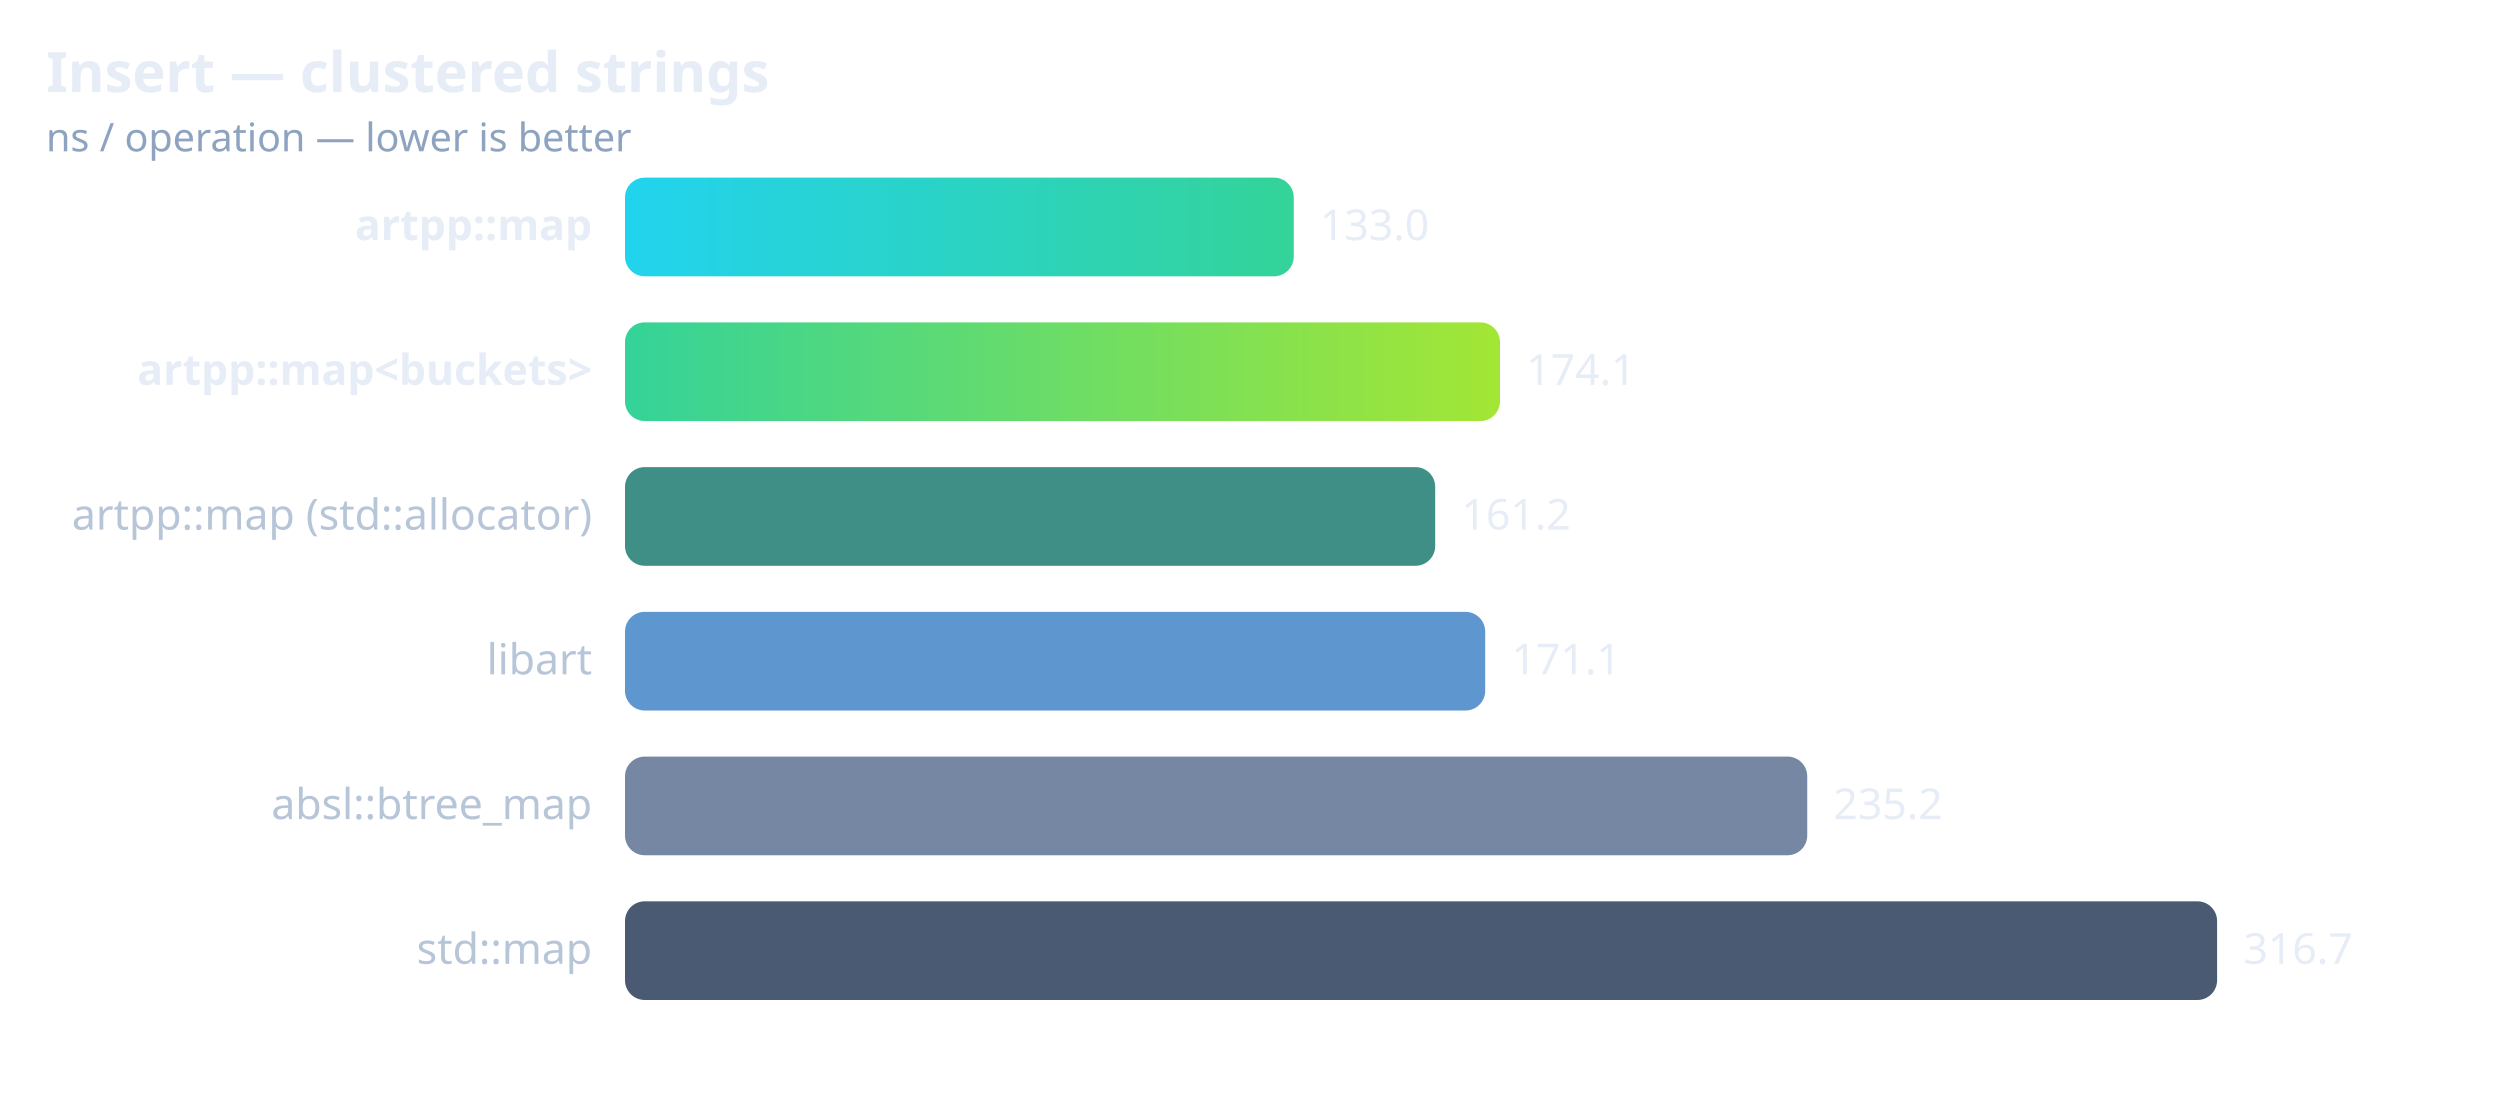
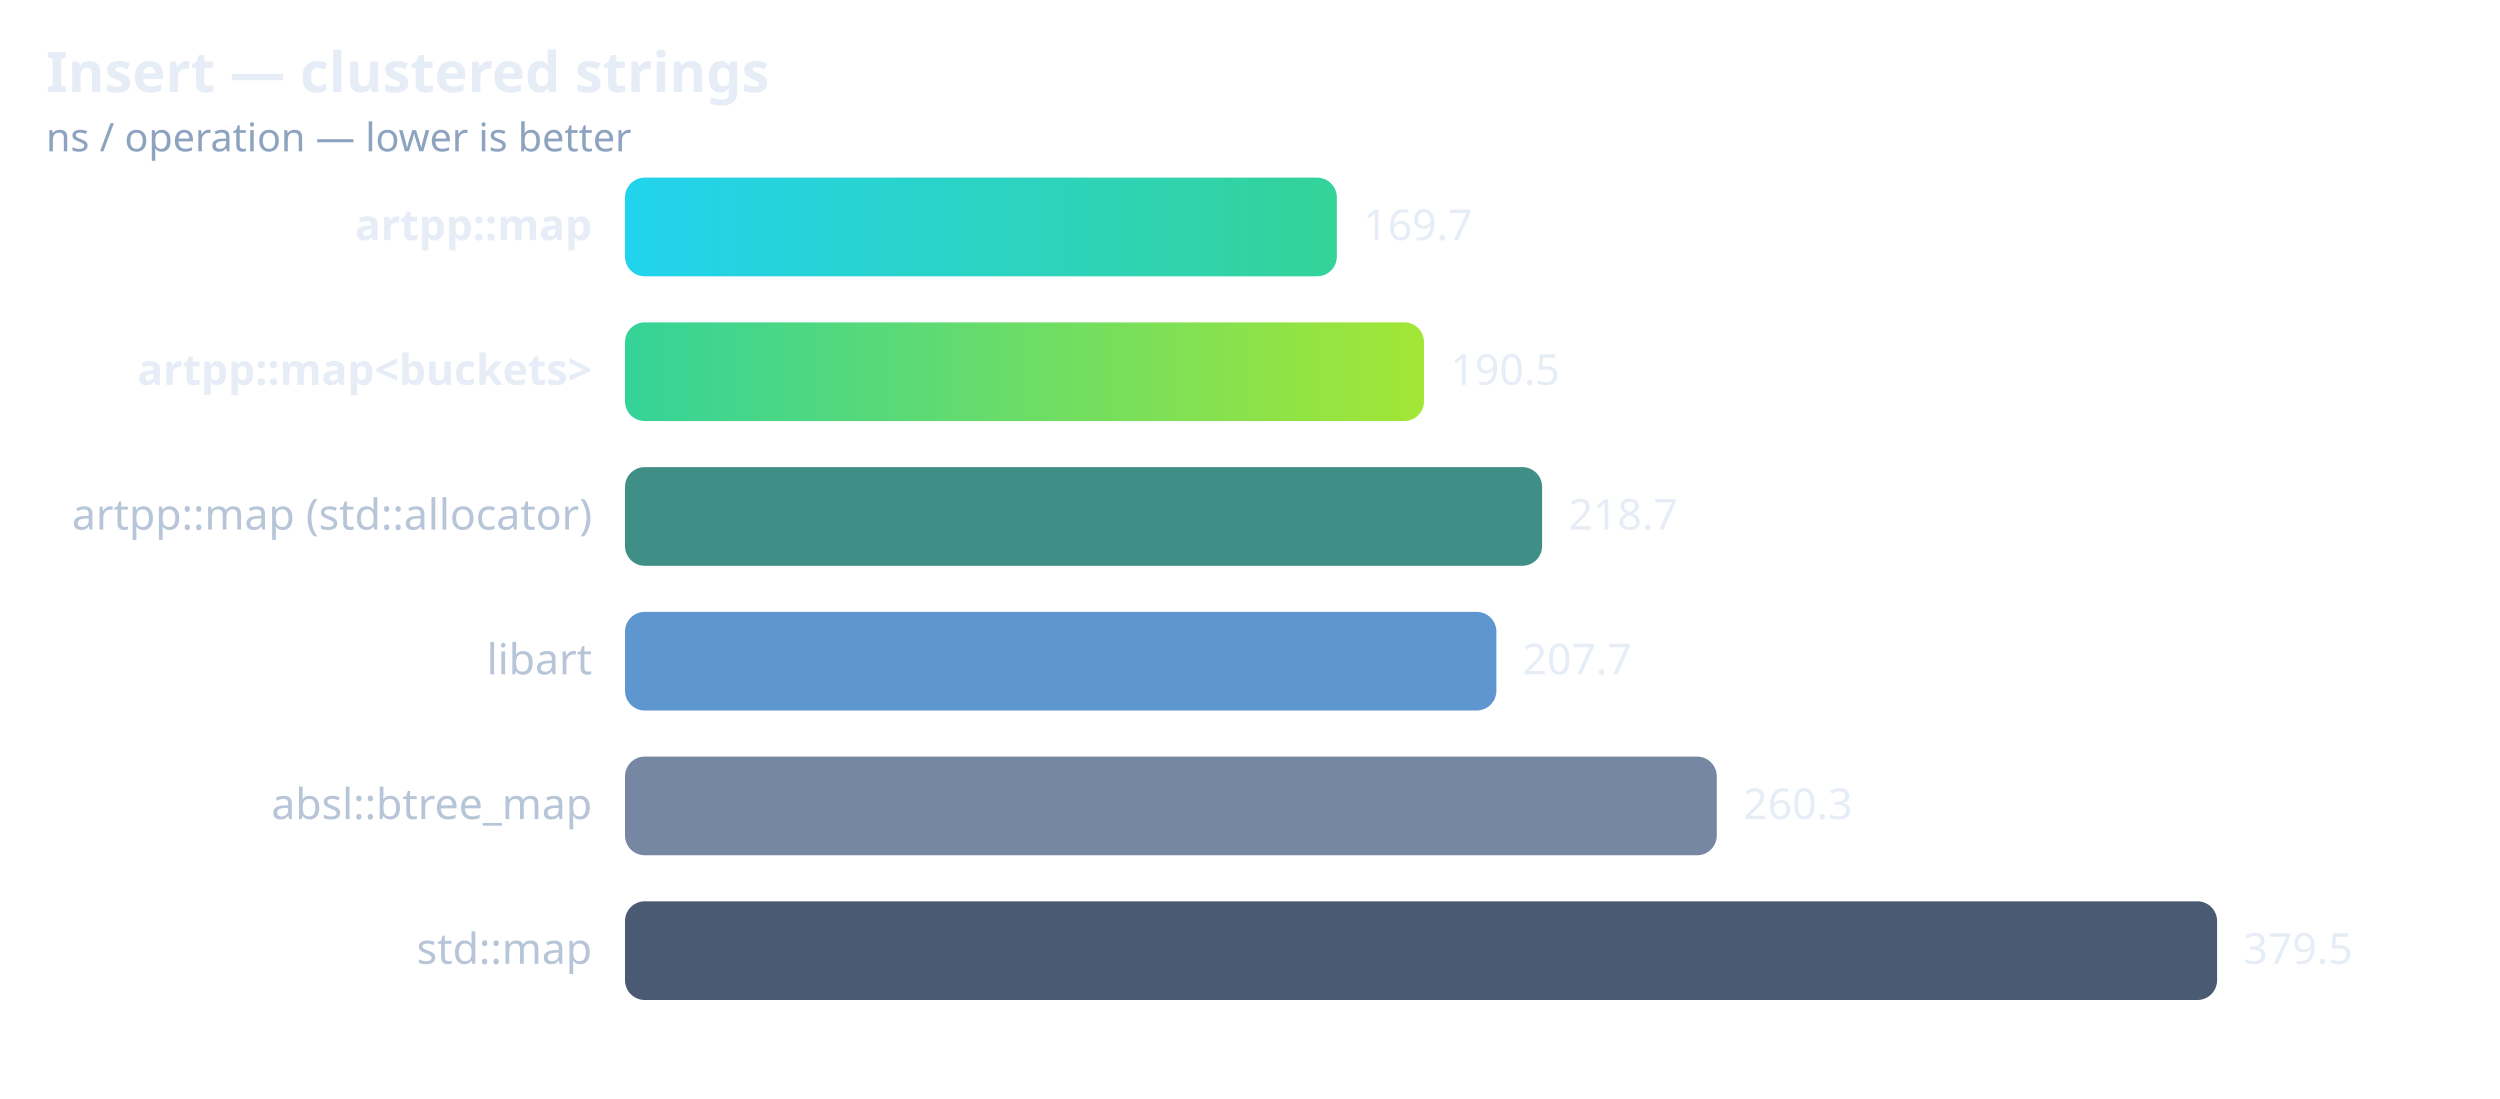
<svg xmlns="http://www.w3.org/2000/svg" viewBox="0 0 760 334" font-family="ui-sans-serif, system-ui, sans-serif" role="img" aria-label="Insert — clustered strings">
  <defs>
    <linearGradient id="hot" x1="0" y1="0" x2="1" y2="0">
      <stop offset="0" stop-color="#22d3ee" />
      <stop offset="1" stop-color="#34d399" />
    </linearGradient>
    <linearGradient id="hot2" x1="0" y1="0" x2="1" y2="0">
      <stop offset="0" stop-color="#34d399" />
      <stop offset="1" stop-color="#a3e635" />
    </linearGradient>
  </defs>
  <text x="14" y="28" font-size="17" font-weight="600" fill="#e6edf6">Insert — clustered strings</text>
  <text x="14" y="46" font-size="12" fill="#8da3bf">ns / operation — lower is better</text>
  <text x="180" y="73.0" font-size="13" font-weight="600" fill="#e6edf6" text-anchor="end">artpp::map</text>
-   <rect x="190" y="54" width="203.3" height="30" rx="6" fill="url(#hot)" />
-   <text x="401.255" y="73.0" font-size="13" fill="#e6edf6">133.0</text>
+   <rect x="190" y="54" width="216.4" height="30" rx="6" fill="url(#hot)" />
+   <text x="414.43" y="73.0" font-size="13" fill="#e6edf6">169.7</text>
  <text x="180" y="117.0" font-size="13" font-weight="600" fill="#e6edf6" text-anchor="end">artpp::map&lt;buckets&gt;</text>
-   <rect x="190" y="98" width="266.0" height="30" rx="6" fill="url(#hot2)" />
-   <text x="463.984" y="117.0" font-size="13" fill="#e6edf6">174.1</text>
+   <rect x="190" y="98" width="242.9" height="30" rx="6" fill="url(#hot2)" />
+   <text x="440.944" y="117.0" font-size="13" fill="#e6edf6">190.5</text>
  <text x="180" y="161.0" font-size="13" font-weight="400" fill="#b7c5d8" text-anchor="end">artpp::map (std::allocator)</text>
-   <rect x="190" y="142" width="246.3" height="30" rx="6" fill="#3f8f86" />
-   <text x="444.286" y="161.0" font-size="13" fill="#e6edf6">161.2</text>
+   <rect x="190" y="142" width="278.8" height="30" rx="6" fill="#3f8f86" />
+   <text x="476.843" y="161.0" font-size="13" fill="#e6edf6">218.7</text>
  <text x="180" y="205.0" font-size="13" font-weight="400" fill="#b7c5d8" text-anchor="end">libart</text>
-   <rect x="190" y="186" width="261.5" height="30" rx="6" fill="#5e97d0" />
-   <text x="459.506" y="205.0" font-size="13" fill="#e6edf6">171.1</text>
+   <rect x="190" y="186" width="264.9" height="30" rx="6" fill="#5e97d0" />
+   <text x="462.853" y="205.0" font-size="13" fill="#e6edf6">207.7</text>
  <text x="180" y="249.0" font-size="13" font-weight="400" fill="#b7c5d8" text-anchor="end">absl::btree_map</text>
-   <rect x="190" y="230" width="359.4" height="30" rx="6" fill="#7587a3" />
-   <text x="557.352" y="249.0" font-size="13" fill="#e6edf6">235.2</text>
+   <rect x="190" y="230" width="331.9" height="30" rx="6" fill="#7587a3" />
+   <text x="529.947" y="249.0" font-size="13" fill="#e6edf6">260.3</text>
  <text x="180" y="293.0" font-size="13" font-weight="400" fill="#b7c5d8" text-anchor="end">std::map</text>
  <rect x="190" y="274" width="484.0" height="30" rx="6" fill="#4a5a73" />
-   <text x="682.0" y="293.0" font-size="13" fill="#e6edf6">316.7</text>
+   <text x="682.0" y="293.0" font-size="13" fill="#e6edf6">379.5</text>
</svg>
